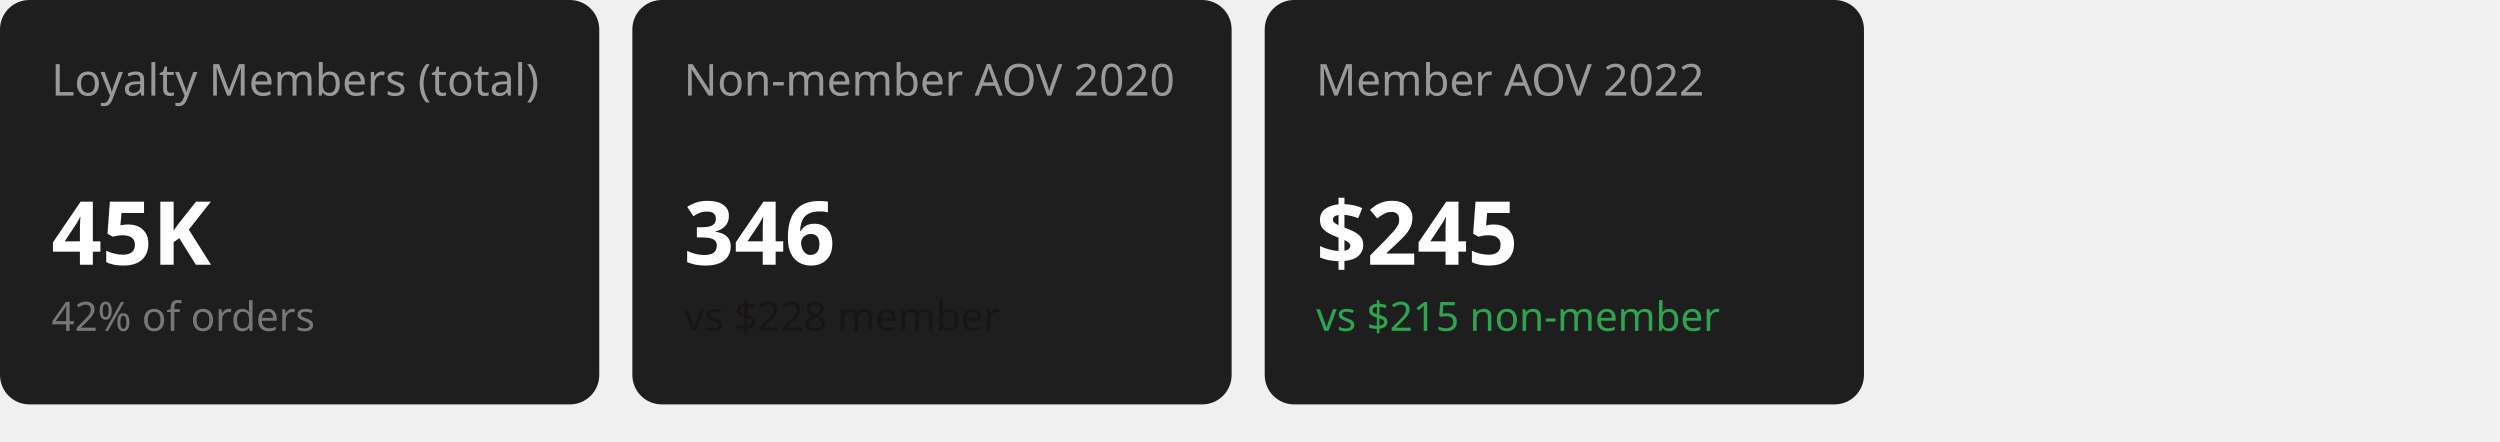
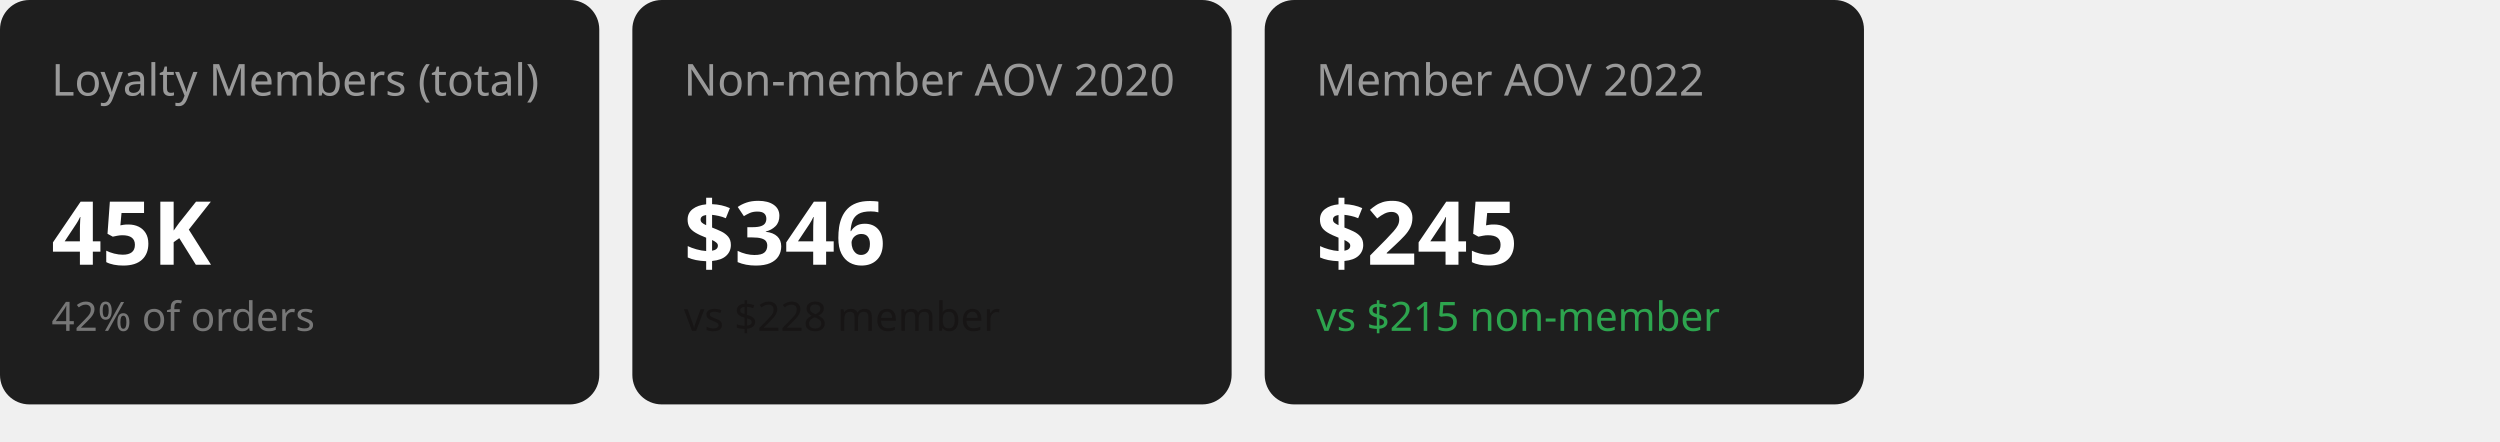
<svg xmlns="http://www.w3.org/2000/svg" width="100%" viewBox="0 0 680 120" role="img">
  <rect x="0" y="0" width="163" height="110" rx="8" fill="#1e1e1e" />
  <text x="14" y="26" font-family="sans-serif" font-size="12" fill="#999">Loyalty Members (total)</text>
  <text x="14" y="72" font-family="sans-serif" font-size="24" font-weight="600" fill="#ffffff">45K</text>
  <text x="14" y="90" font-family="sans-serif" font-size="11" fill="#777">42% of orders</text>
  <rect x="172" y="0" width="163" height="110" rx="8" fill="#1e1e1e" />
  <text x="186" y="26" font-family="sans-serif" font-size="12" fill="#999">Non-member AOV 2020</text>
-   <text x="186" y="72" font-family="sans-serif" font-size="24" font-weight="600" fill="#ffffff">346</text>
+   <text x="186" y="72" font-family="sans-serif" font-size="24" font-weight="600" fill="#ffffff">$346</text>
  <text x="186" y="90" font-family="sans-serif" font-size="11" fill="#171515">vs $228 member</text>
  <rect x="344" y="0" width="163" height="110" rx="8" fill="#1e1e1e" />
  <text x="358" y="26" font-family="sans-serif" font-size="12" fill="#999">Member AOV 2022</text>
  <text x="358" y="72" font-family="sans-serif" font-size="24" font-weight="600" fill="#ffffff">$245</text>
  <text x="358" y="90" font-family="sans-serif" font-size="11" fill="#2DA44E">vs $215 non-member</text>
</svg>
